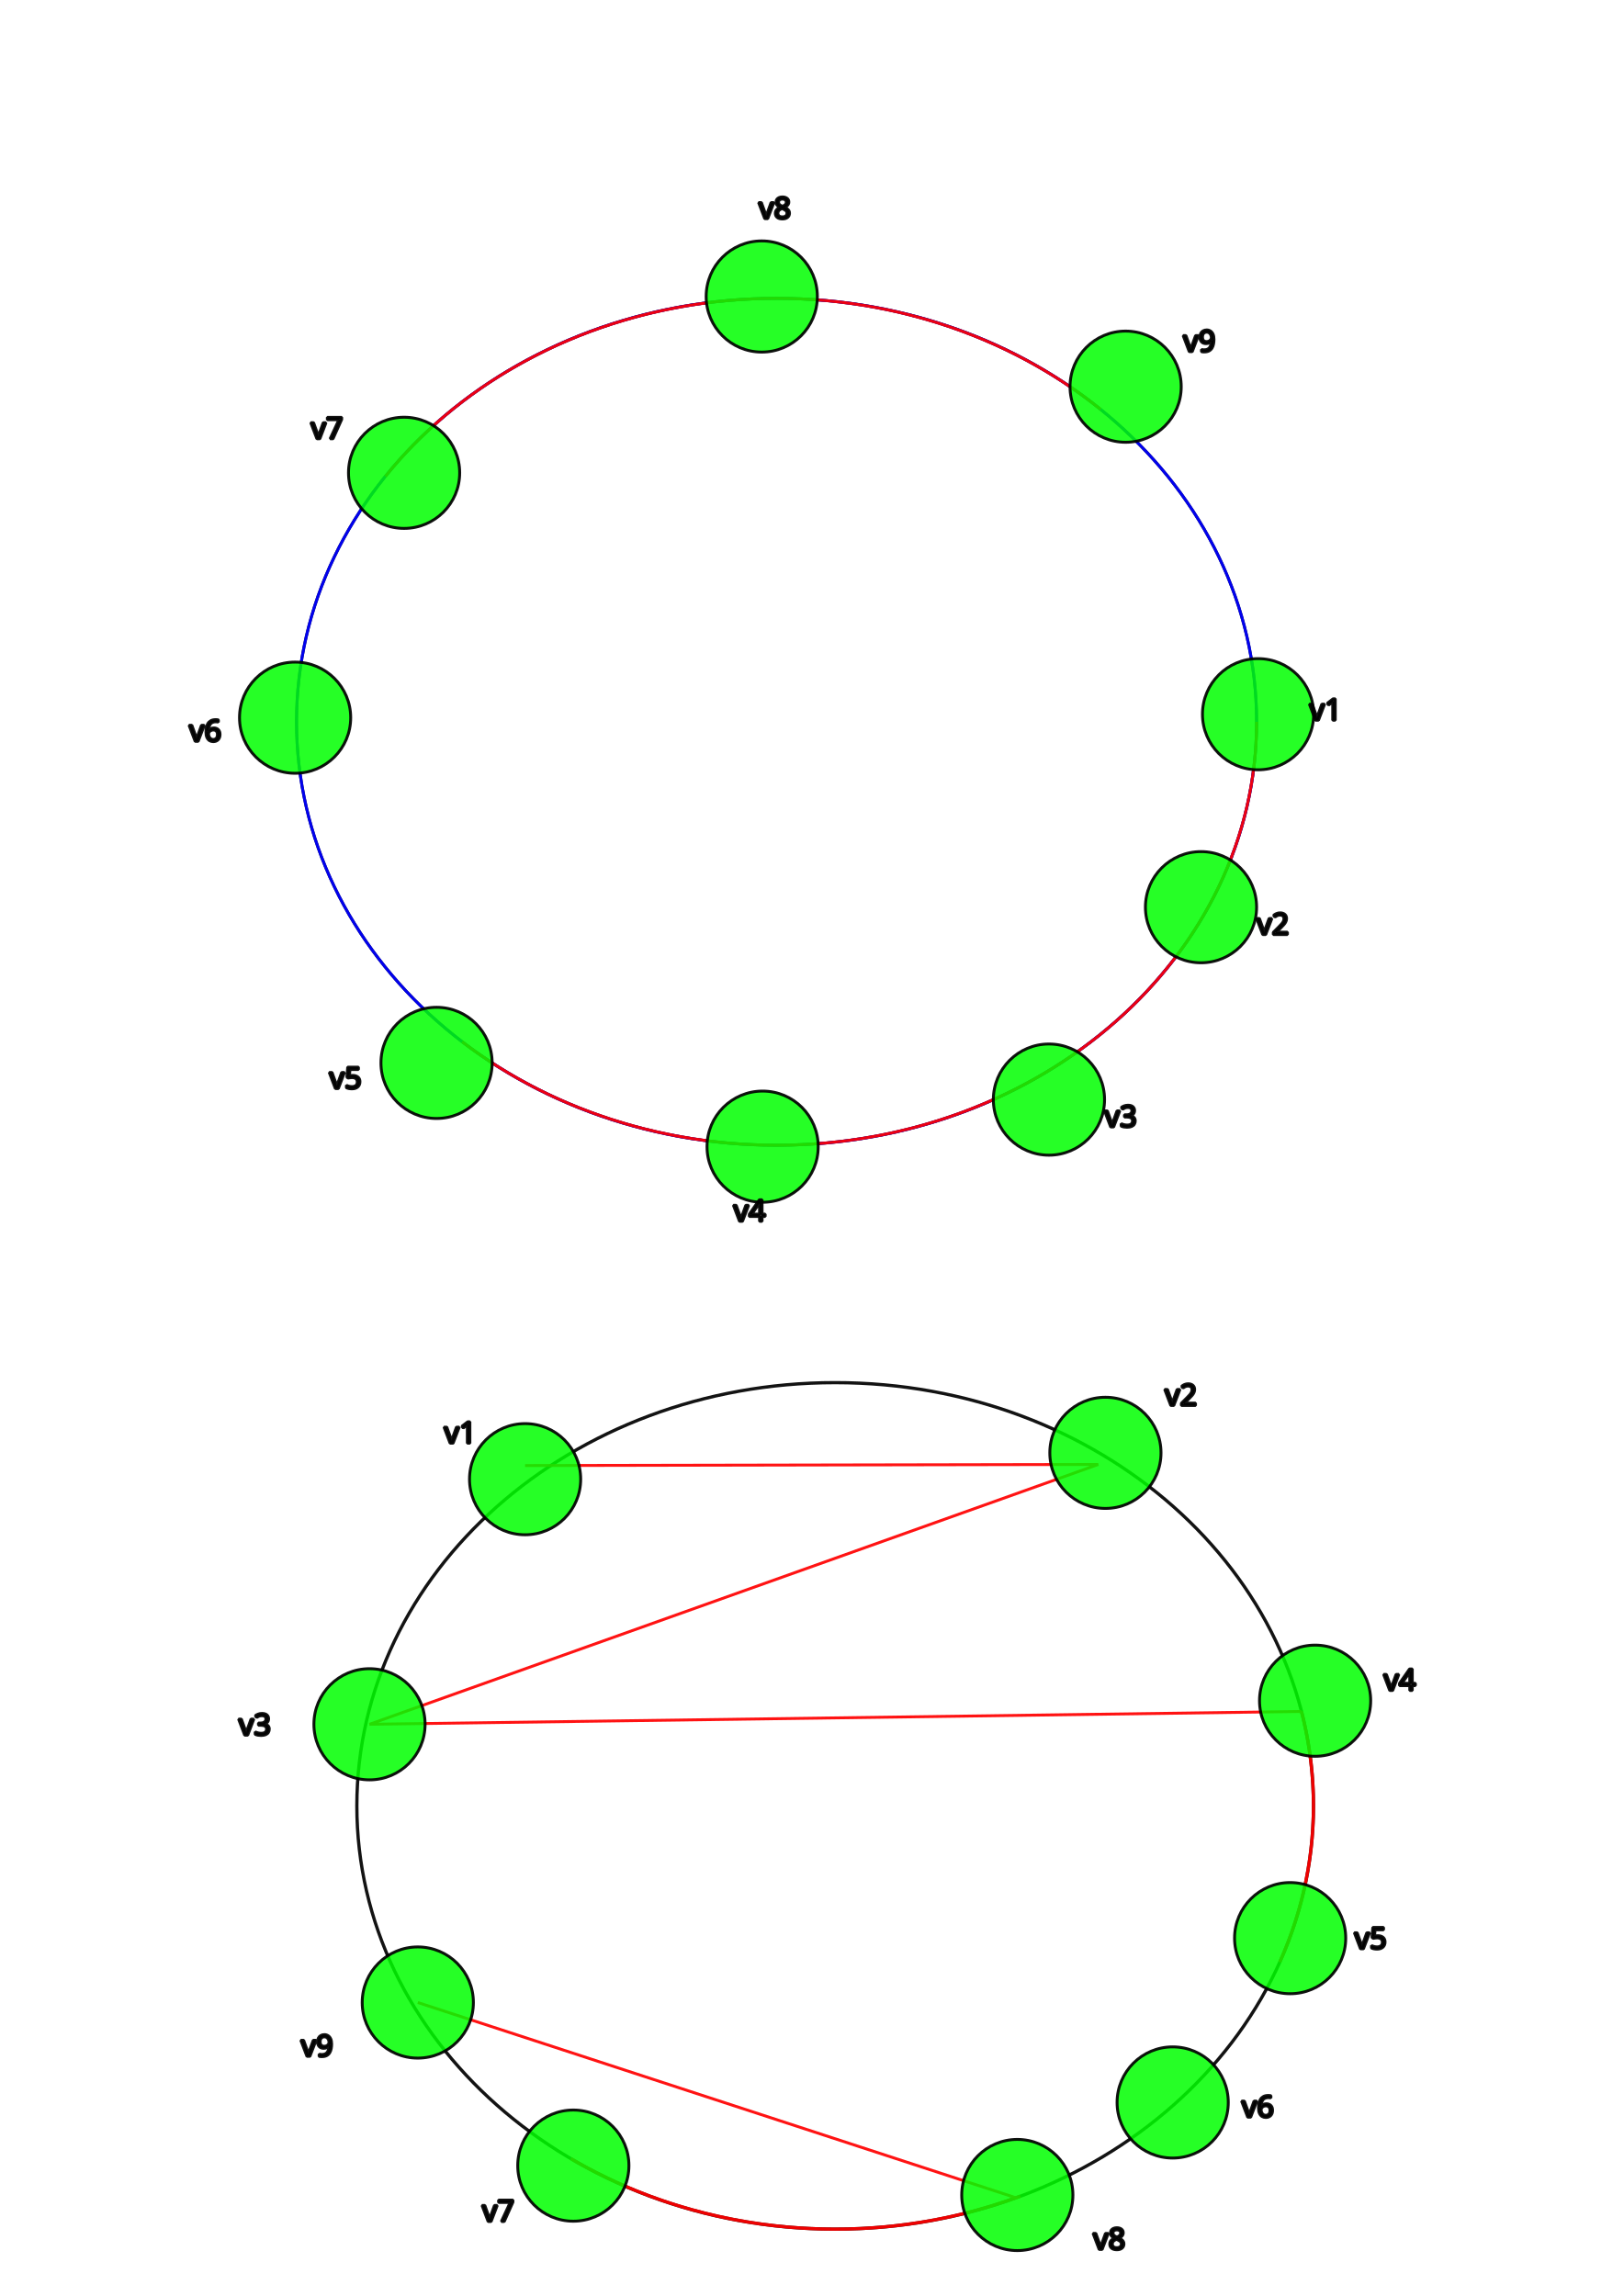
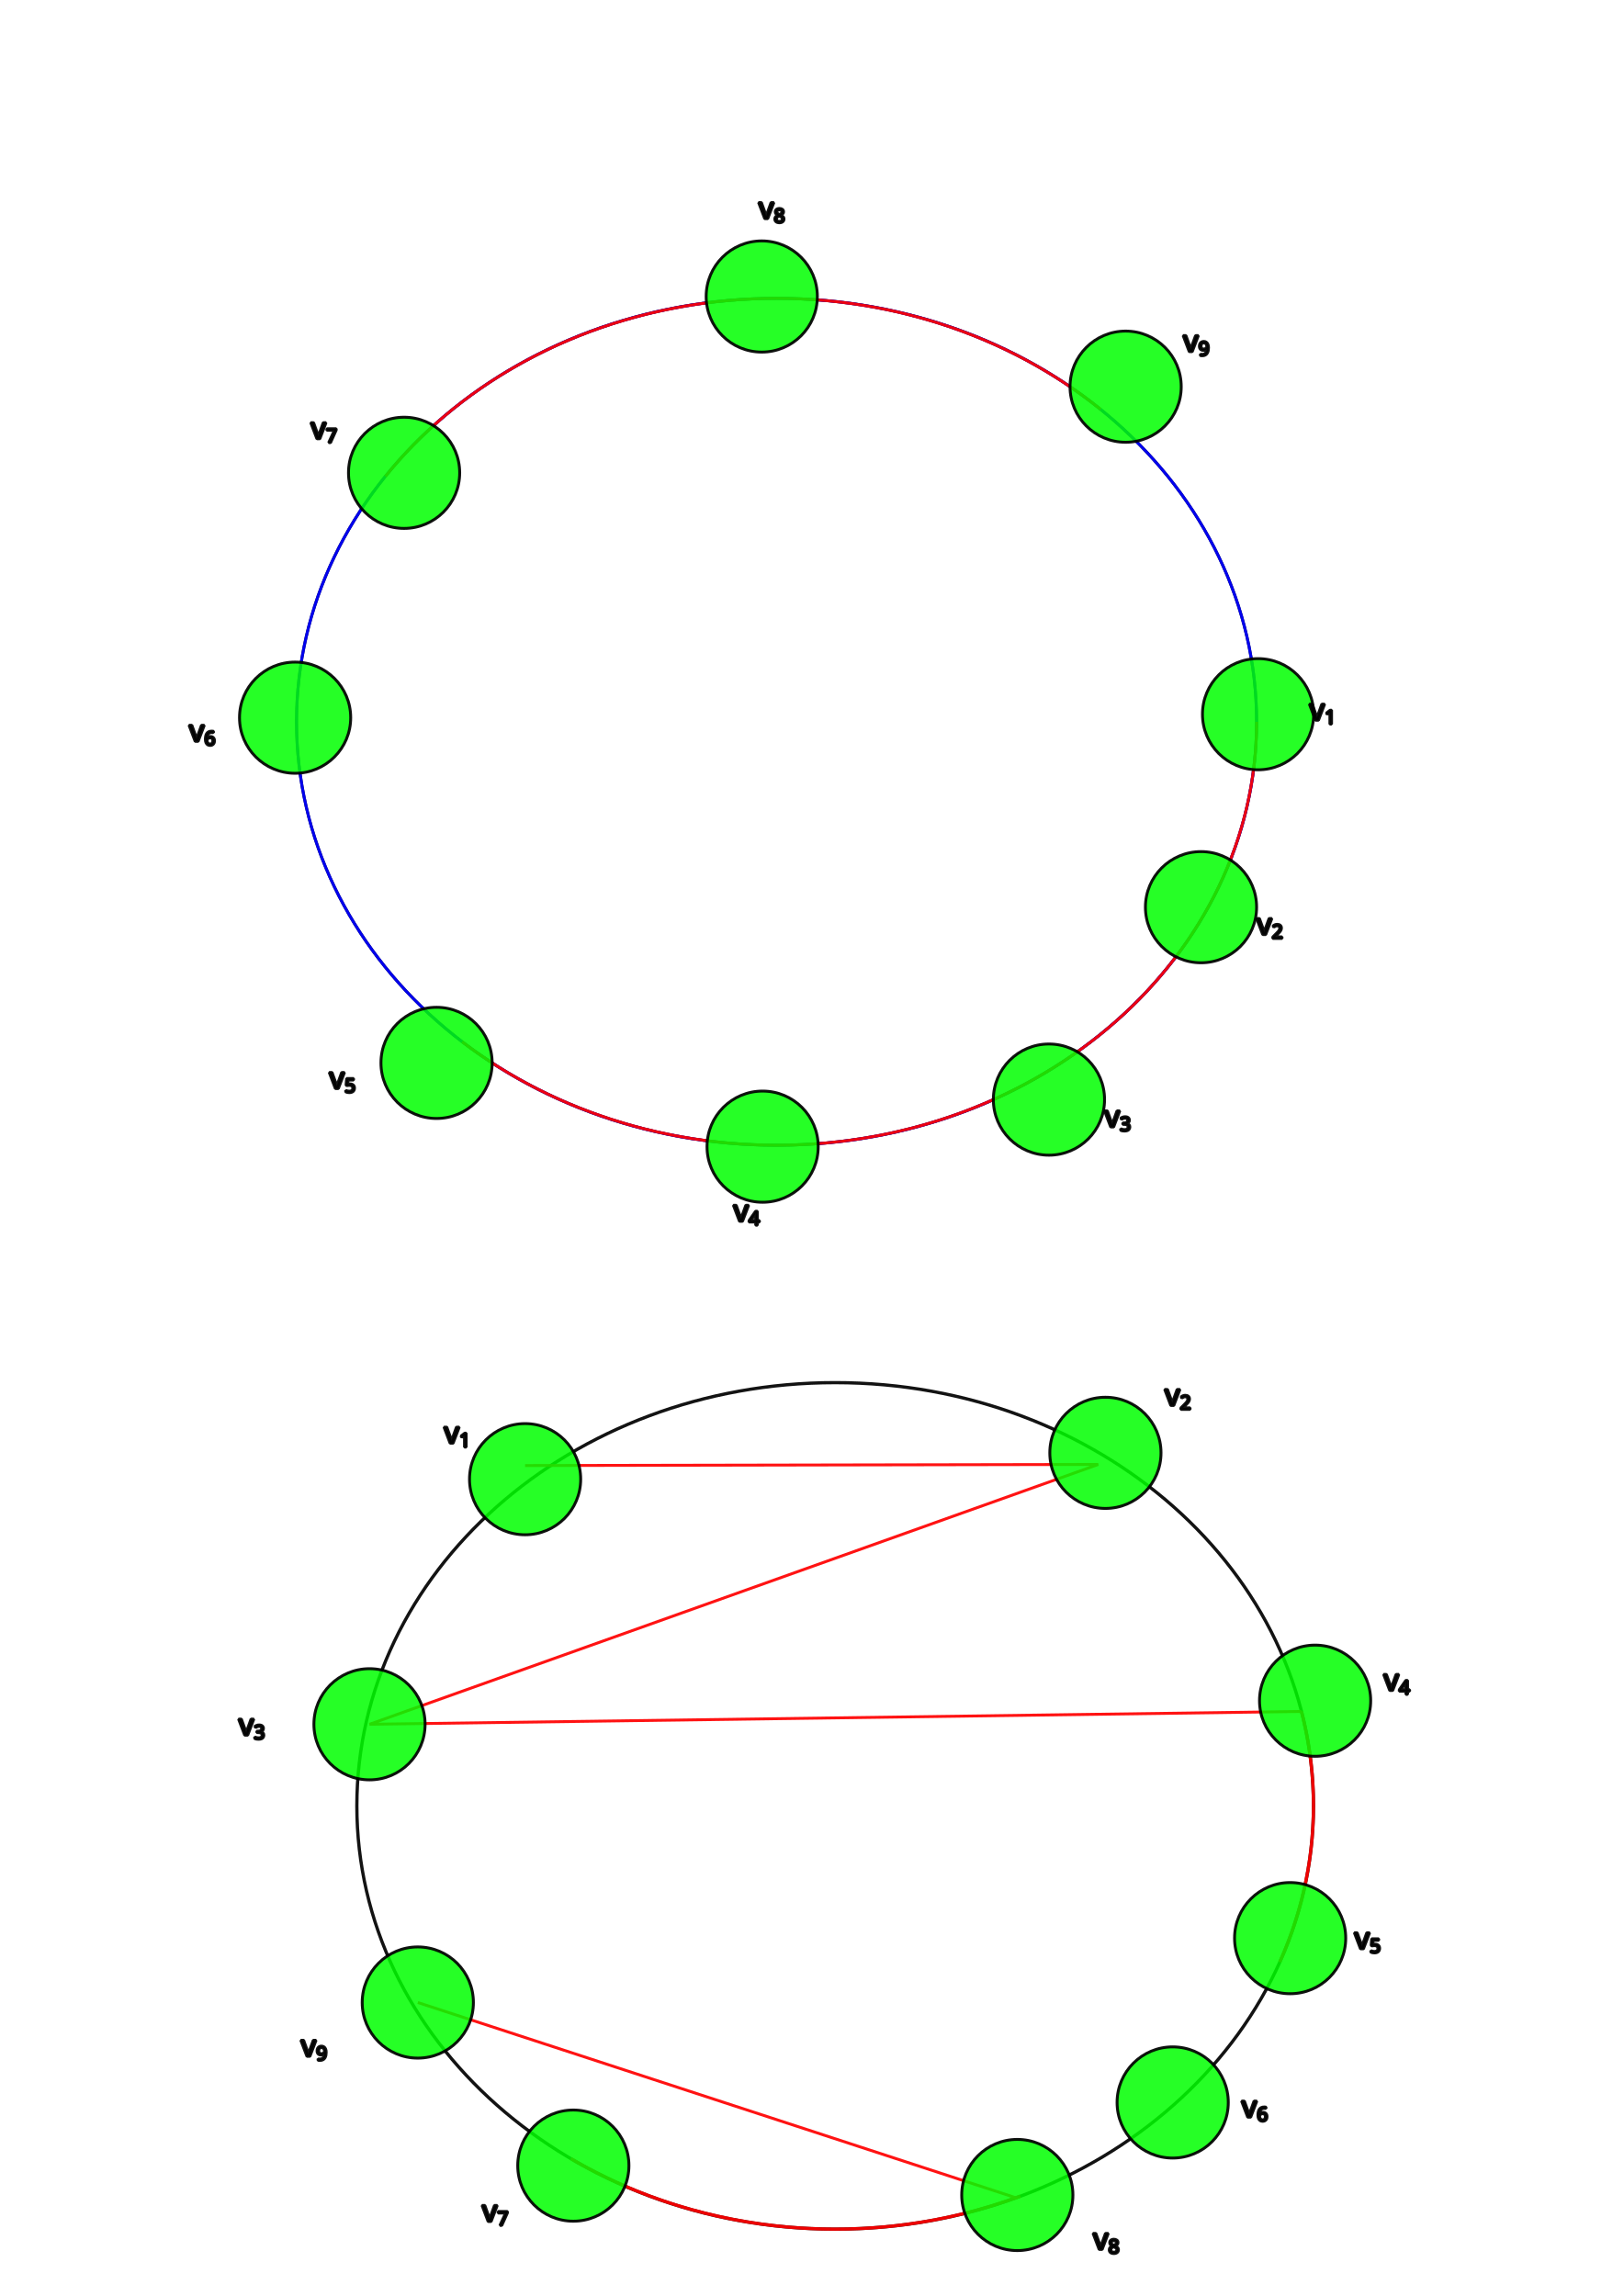
<svg xmlns="http://www.w3.org/2000/svg" width="210mm" height="297mm" viewBox="0 0 210 297" version="1.1" id="svg1">
  <defs id="defs1">
    <rect x="563.525" y="132.274" width="71.573" height="28.992" id="rect13" />
    <rect x="345.182" y="75.197" width="68.855" height="34.428" id="rect12" />
    <rect x="129.556" y="182.104" width="40.793" height="49.056" id="rect11" />
    <rect x="64.325" y="370.549" width="54.359" height="40.769" id="rect10" />
    <rect x="156.736" y="560.807" width="75.197" height="48.017" id="rect9" />
    <rect x="358.498" y="583.73" width="79.094" height="38.684" id="rect8" />
    <rect x="539.93" y="537.592" width="76.142" height="38.617" id="rect7" />
    <rect x="614.26" y="443.527" width="65.231" height="30.305" id="rect6" />
    <rect x="640.059" y="338.731" width="62.988" height="28.194" id="rect5" />
    <rect x="659.56" y="321.626" width="57.077" height="54.359" id="rect4" />
    <rect x="672.243" y="331.592" width="57.983" height="50.735" id="rect3" />
    <rect x="640.059" y="338.731" width="62.988" height="28.194" id="rect5-2" />
    <rect x="640.059" y="338.731" width="62.988" height="28.194" id="rect5-1" />
    <rect x="640.059" y="338.731" width="62.988" height="28.194" id="rect5-22" />
    <rect x="640.059" y="338.731" width="62.988" height="28.194" id="rect5-26" />
    <rect x="640.059" y="338.731" width="62.988" height="28.194" id="rect5-5" />
    <rect x="640.059" y="338.731" width="62.988" height="28.194" id="rect5-0" />
    <rect x="640.059" y="338.731" width="62.988" height="28.194" id="rect5-9" />
    <rect x="640.059" y="338.731" width="62.988" height="28.194" id="rect5-4" />
    <rect x="64.325" y="370.549" width="54.359" height="40.769" id="rect10-0" />
  </defs>
  <g id="layer1">
    <ellipse style="fill:none;fill-opacity:0.85;stroke:#000000;stroke-width:0.374;stroke-linejoin:bevel;stroke-opacity:0.922" id="path2" cx="100.438" cy="93.367" rx="62.085" ry="54.774" />
    <ellipse style="fill:none;fill-opacity:0.85;stroke:#0000ff;stroke-width:0.374;stroke-linejoin:bevel;stroke-opacity:0.922" id="path2-82" cx="100.438" cy="93.367" rx="62.085" ry="54.774" />
    <path style="fill:none;fill-opacity:0.85;stroke:#ff0000;stroke-width:0.374;stroke-linejoin:bevel;stroke-opacity:0.922" id="path2-8" d="M 162.523,93.367 A 62.085,54.774 0 0 1 126.223,143.193 62.085,54.774 0 0 1 59.771,134.754" />
    <ellipse style="fill:none;fill-opacity:0.85;stroke:#000000;stroke-width:0.422;stroke-linejoin:bevel;stroke-opacity:0.922" id="path13" cx="108.015" cy="233.601" rx="61.862" ry="54.75" />
    <path style="fill:none;fill-opacity:0.85;stroke:#ff0000;stroke-width:0.422;stroke-linejoin:bevel;stroke-opacity:0.922" id="path13-6" d="m 168.311,221.357 a 61.862,54.75 0 0 1 -2.799,32.446" />
    <path style="fill:none;fill-opacity:0.85;stroke:#ff0000;stroke-width:0.422;stroke-linejoin:bevel;stroke-opacity:0.922" id="path13-6-0" d="M 131.963,284.082 A 61.862,54.75 0 0 1 73.818,279.225" />
    <path style="fill:none;fill-opacity:0.85;stroke:#ff0000;stroke-width:0.374;stroke-linejoin:bevel;stroke-opacity:0.922" d="m 67.914,189.576 74.131,-0.142 -94.256,33.61 120.529,-1.659" id="path14" />
    <path style="fill:none;fill-opacity:0.85;stroke:#ff0000;stroke-width:0.374;stroke-linejoin:bevel;stroke-opacity:0.922" d="m 54.036,259.036 77.537,25.318" id="path15" />
    <path style="fill:none;fill-opacity:0.85;stroke:#ff0000;stroke-width:0.374;stroke-linejoin:bevel;stroke-opacity:0.922" id="path2-8-8" d="M 49.844,61.622 A 62.085,54.774 0 0 1 93.877,38.9 62.085,54.774 0 0 1 142.339,52.949" />
  </g>
  <g id="layer2">
    <circle style="fill:#00ff00;fill-opacity:0.85;stroke:#000000;stroke-width:0.374;stroke-linejoin:bevel;stroke-opacity:0.922" id="path3" cx="98.521" cy="38.354" r="7.191" />
    <circle style="fill:#00ff00;fill-opacity:0.85;stroke:#000000;stroke-width:0.374;stroke-linejoin:bevel;stroke-opacity:0.922" id="path3-9" cx="162.71" cy="92.387" r="7.191" />
    <circle style="fill:#00ff00;fill-opacity:0.85;stroke:#000000;stroke-width:0.374;stroke-linejoin:bevel;stroke-opacity:0.922" id="path3-9-1" cx="67.914" cy="191.341" r="7.191" />
    <circle style="fill:#00ff00;fill-opacity:0.85;stroke:#000000;stroke-width:0.374;stroke-linejoin:bevel;stroke-opacity:0.922" id="path3-9-0" cx="47.789" cy="223.044" r="7.191" />
    <circle style="fill:#00ff00;fill-opacity:0.85;stroke:#000000;stroke-width:0.374;stroke-linejoin:bevel;stroke-opacity:0.922" id="path3-9-2" cx="142.967" cy="187.932" r="7.191" />
    <circle style="fill:#00ff00;fill-opacity:0.85;stroke:#000000;stroke-width:0.374;stroke-linejoin:bevel;stroke-opacity:0.922" id="path3-9-5" cx="54.036" cy="259.036" r="7.191" />
    <circle style="fill:#00ff00;fill-opacity:0.85;stroke:#000000;stroke-width:0.374;stroke-linejoin:bevel;stroke-opacity:0.922" id="path3-9-29" cx="170.088" cy="219.995" r="7.191" />
    <circle style="fill:#00ff00;fill-opacity:0.85;stroke:#000000;stroke-width:0.374;stroke-linejoin:bevel;stroke-opacity:0.922" id="path3-9-9" cx="74.151" cy="280.134" r="7.191" />
    <circle style="fill:#00ff00;fill-opacity:0.85;stroke:#000000;stroke-width:0.374;stroke-linejoin:bevel;stroke-opacity:0.922" id="path3-9-10" cx="166.859" cy="250.709" r="7.191" />
    <circle style="fill:#00ff00;fill-opacity:0.85;stroke:#000000;stroke-width:0.374;stroke-linejoin:bevel;stroke-opacity:0.922" id="path3-9-56" cx="131.573" cy="283.935" r="7.191" />
    <circle style="fill:#00ff00;fill-opacity:0.85;stroke:#000000;stroke-width:0.374;stroke-linejoin:bevel;stroke-opacity:0.922" id="path3-3" cx="145.582" cy="50.019" r="7.191" />
    <circle style="fill:#00ff00;fill-opacity:0.85;stroke:#000000;stroke-width:0.374;stroke-linejoin:bevel;stroke-opacity:0.922" id="path3-8" cx="52.263" cy="61.161" r="7.191" />
    <circle style="fill:#00ff00;fill-opacity:0.85;stroke:#000000;stroke-width:0.374;stroke-linejoin:bevel;stroke-opacity:0.922" id="path3-2" cx="38.167" cy="92.836" r="7.191" />
    <circle style="fill:#00ff00;fill-opacity:0.85;stroke:#000000;stroke-width:0.374;stroke-linejoin:bevel;stroke-opacity:0.922" id="path3-2-7" cx="151.667" cy="271.965" r="7.191" />
    <circle style="fill:#00ff00;fill-opacity:0.85;stroke:#000000;stroke-width:0.374;stroke-linejoin:bevel;stroke-opacity:0.922" id="path3-1" cx="56.461" cy="137.49" r="7.191" />
    <circle style="fill:#00ff00;fill-opacity:0.85;stroke:#000000;stroke-width:0.374;stroke-linejoin:bevel;stroke-opacity:0.922" id="path3-7" cx="98.632" cy="148.327" r="7.191" />
    <circle style="fill:#00ff00;fill-opacity:0.85;stroke:#000000;stroke-width:0.374;stroke-linejoin:bevel;stroke-opacity:0.922" id="path3-0" cx="155.332" cy="117.35" r="7.191" />
    <circle style="fill:#00ff00;fill-opacity:0.85;stroke:#000000;stroke-width:0.374;stroke-linejoin:bevel;stroke-opacity:0.922" id="path3-16" cx="135.665" cy="142.238" r="7.191" />
    <text xml:space="preserve" transform="scale(0.2645833)" id="text3" style="font-size:14.667px;font-family:'CMU Sans Serif';-inkscape-font-specification:'CMU Sans Serif, Normal';white-space:pre;shape-inside:url(#rect3);display:inline;fill:none;fill-opacity:0.85;stroke:#0000ff;stroke-width:1.414;stroke-linejoin:bevel;stroke-opacity:0.922" />
    <text xml:space="preserve" transform="scale(0.2645833)" id="text4" style="font-size:14.667px;font-family:'CMU Sans Serif';-inkscape-font-specification:'CMU Sans Serif, Normal';white-space:pre;shape-inside:url(#rect4);display:inline;fill:#000000;fill-opacity:0.85;stroke:#000000;stroke-width:1.414;stroke-linejoin:bevel;stroke-opacity:0.922" />
    <text xml:space="preserve" transform="scale(0.2645833)" id="text5" style="font-size:14.667px;font-family:'CMU Sans Serif';-inkscape-font-specification:'CMU Sans Serif, Normal';white-space:pre;shape-inside:url(#rect5);display:inline;fill:#000000;fill-opacity:0.85;stroke:#000000;stroke-width:1.414;stroke-linejoin:bevel;stroke-opacity:0.922">
-       <tspan x="640.059" y="352.111" id="tspan1">v1</tspan>
+       <tspan x="640.059" y="352.111" id="tspan38">v<tspan style="font-size:65%;baseline-shift:sub" id="tspan37">1</tspan>
+       </tspan>
    </text>
    <text xml:space="preserve" transform="matrix(0.2645833,0,0,0.2645833,-111.9245,93.52519)" id="text5-2" style="font-size:14.667px;font-family:'CMU Sans Serif';-inkscape-font-specification:'CMU Sans Serif, Normal';white-space:pre;shape-inside:url(#rect5-2);display:inline;fill:#000000;fill-opacity:0.85;stroke:#000000;stroke-width:1.414;stroke-linejoin:bevel;stroke-opacity:0.922">
-       <tspan x="640.059" y="352.111" id="tspan2">v1</tspan>
+       <tspan x="640.059" y="352.111" id="tspan40">v<tspan style="font-size:65%;baseline-shift:sub" id="tspan39">1</tspan>
+       </tspan>
    </text>
    <text xml:space="preserve" transform="scale(0.2645833)" id="text6" style="font-size:14.667px;font-family:'CMU Sans Serif';-inkscape-font-specification:'CMU Sans Serif, Normal';white-space:pre;shape-inside:url(#rect6);display:inline;fill:#000000;fill-opacity:0.85;stroke:#000000;stroke-width:1.414;stroke-linejoin:bevel;stroke-opacity:0.922">
-       <tspan x="614.26" y="456.908" id="tspan3">v2</tspan>
+       <tspan x="614.26" y="456.908" id="tspan42">v<tspan style="font-size:65%;baseline-shift:sub" id="tspan41">2</tspan>
+       </tspan>
    </text>
    <text xml:space="preserve" transform="scale(0.2645833)" id="text7" style="font-size:14.667px;font-family:'CMU Sans Serif';-inkscape-font-specification:'CMU Sans Serif, Normal';white-space:pre;shape-inside:url(#rect7);display:inline;fill:#000000;fill-opacity:0.85;stroke:#000000;stroke-width:1.414;stroke-linejoin:bevel;stroke-opacity:0.922">
-       <tspan x="539.93" y="550.973" id="tspan4">v3</tspan>
+       <tspan x="539.93" y="550.973" id="tspan44">v<tspan style="font-size:65%;baseline-shift:sub" id="tspan43">3</tspan>
+       </tspan>
    </text>
    <text xml:space="preserve" transform="scale(0.2645833)" id="text8" style="font-size:14.667px;font-family:'CMU Sans Serif';-inkscape-font-specification:'CMU Sans Serif, Normal';white-space:pre;shape-inside:url(#rect8);display:inline;fill:#000000;fill-opacity:0.85;stroke:#000000;stroke-width:1.414;stroke-linejoin:bevel;stroke-opacity:0.922">
-       <tspan x="358.498" y="597.111" id="tspan5">v4</tspan>
+       <tspan x="358.498" y="597.111" id="tspan46">v<tspan style="font-size:65%;baseline-shift:sub" id="tspan45">4</tspan>
+       </tspan>
    </text>
    <text xml:space="preserve" transform="matrix(0.2645833,0,0,0.2645833,1.112475,-11.11134)" id="text9" style="font-size:14.667px;font-family:'CMU Sans Serif';-inkscape-font-specification:'CMU Sans Serif, Normal';white-space:pre;shape-inside:url(#rect9);display:inline;fill:#000000;fill-opacity:0.85;stroke:#000000;stroke-width:1.414;stroke-linejoin:bevel;stroke-opacity:0.922">
-       <tspan x="156.736" y="574.188" id="tspan6">v5</tspan>
+       <tspan x="156.736" y="574.188" id="tspan48">v<tspan style="font-size:65%;baseline-shift:sub" id="tspan47">5</tspan>
+       </tspan>
    </text>
    <text xml:space="preserve" transform="matrix(0.2645833,0,0,0.2645833,7.430993,-5.683499)" id="text10" style="font-size:14.667px;font-family:'CMU Sans Serif';-inkscape-font-specification:'CMU Sans Serif, Normal';white-space:pre;shape-inside:url(#rect10);display:inline;fill:#000000;fill-opacity:0.85;stroke:#000000;stroke-width:1.414;stroke-linejoin:bevel;stroke-opacity:0.922">
-       <tspan x="64.324" y="383.93" id="tspan7">v6</tspan>
+       <tspan x="64.324" y="383.93" id="tspan50">v<tspan style="font-size:65%;baseline-shift:sub" id="tspan49">6</tspan>
+       </tspan>
    </text>
    <text xml:space="preserve" transform="matrix(0.2645833,0,0,0.2645833,143.5602,172.2894)" id="text10-3" style="font-size:14.667px;font-family:'CMU Sans Serif';-inkscape-font-specification:'CMU Sans Serif, Normal';white-space:pre;shape-inside:url(#rect10-0);display:inline;fill:#000000;fill-opacity:0.85;stroke:#000000;stroke-width:1.414;stroke-linejoin:bevel;stroke-opacity:0.922">
-       <tspan x="64.324" y="383.93" id="tspan8">v6</tspan>
+       <tspan x="64.324" y="383.93" id="tspan52">v<tspan style="font-size:65%;baseline-shift:sub" id="tspan51">6</tspan>
+       </tspan>
    </text>
    <text xml:space="preserve" transform="matrix(0.2645833,0,0,0.2645833,5.915002,5.033899)" id="text11" style="font-size:14.667px;font-family:'CMU Sans Serif';-inkscape-font-specification:'CMU Sans Serif, Normal';white-space:pre;shape-inside:url(#rect11);display:inline;fill:#000000;fill-opacity:0.85;stroke:#000000;stroke-width:1.414;stroke-linejoin:bevel;stroke-opacity:0.922">
-       <tspan x="129.557" y="195.484" id="tspan9">v7</tspan>
+       <tspan x="129.557" y="195.484" id="tspan54">v<tspan style="font-size:65%;baseline-shift:sub" id="tspan53">7</tspan>
+       </tspan>
    </text>
    <text xml:space="preserve" transform="matrix(0.2645833,0,0,0.2645833,6.784974,4.849412)" id="text12" style="font-style:normal;font-variant:normal;font-weight:normal;font-stretch:normal;font-size:14.667px;font-family:'CMU Sans Serif';-inkscape-font-specification:'CMU Sans Serif, Normal';font-variant-ligatures:normal;font-variant-caps:normal;font-variant-numeric:normal;font-variant-east-asian:normal;white-space:pre;shape-inside:url(#rect12);display:inline;fill:#000000;fill-opacity:0.85;stroke:#000000;stroke-width:1.414;stroke-linejoin:bevel;stroke-opacity:0.922">
-       <tspan x="345.182" y="88.578" id="tspan10">v8</tspan>
+       <tspan x="345.182" y="88.578" id="tspan56">v<tspan style="font-size:65%;baseline-shift:sub" id="tspan55">8</tspan>
+       </tspan>
    </text>
    <text xml:space="preserve" transform="matrix(0.2645833,0,0,0.2645833,3.920635,6.951574)" id="text13" style="font-size:14.667px;font-family:'CMU Sans Serif';-inkscape-font-specification:'CMU Sans Serif, Normal';white-space:pre;shape-inside:url(#rect13);display:inline;fill:#000000;fill-opacity:0.85;stroke:#000000;stroke-width:1.414;stroke-linejoin:bevel;stroke-opacity:0.922">
-       <tspan x="563.525" y="145.654" id="tspan11">v9</tspan>
+       <tspan x="563.525" y="145.654" id="tspan58">v<tspan style="font-size:65%;baseline-shift:sub" id="tspan57">9</tspan>
+       </tspan>
    </text>
    <text xml:space="preserve" transform="matrix(0.2645833,0,0,0.2645833,-18.71564,88.64695)" id="text5-3" style="font-size:14.667px;font-family:'CMU Sans Serif';-inkscape-font-specification:'CMU Sans Serif, Normal';white-space:pre;shape-inside:url(#rect5-1);display:inline;fill:#000000;fill-opacity:0.85;stroke:#000000;stroke-width:1.414;stroke-linejoin:bevel;stroke-opacity:0.922">
-       <tspan x="640.059" y="352.111" id="tspan12">v2</tspan>
+       <tspan x="640.059" y="352.111" id="tspan60">v<tspan style="font-size:65%;baseline-shift:sub" id="tspan59">2</tspan>
+       </tspan>
    </text>
    <text xml:space="preserve" transform="matrix(0.2645833,0,0,0.2645833,-138.4921,131.2916)" id="text5-27" style="font-size:14.667px;font-family:'CMU Sans Serif';-inkscape-font-specification:'CMU Sans Serif, Normal';white-space:pre;shape-inside:url(#rect5-22);display:inline;fill:#000000;fill-opacity:0.85;stroke:#000000;stroke-width:1.414;stroke-linejoin:bevel;stroke-opacity:0.922">
-       <tspan x="640.059" y="352.111" id="tspan13">v3</tspan>
+       <tspan x="640.059" y="352.111" id="tspan62">v<tspan style="font-size:65%;baseline-shift:sub" id="tspan61">3</tspan>
+       </tspan>
    </text>
    <text xml:space="preserve" transform="matrix(0.2645833,0,0,0.2645833,9.598611,125.511)" id="text5-5" style="font-size:14.667px;font-family:'CMU Sans Serif';-inkscape-font-specification:'CMU Sans Serif, Normal';white-space:pre;shape-inside:url(#rect5-26);display:inline;fill:#000000;fill-opacity:0.85;stroke:#000000;stroke-width:1.414;stroke-linejoin:bevel;stroke-opacity:0.922">
-       <tspan x="640.059" y="352.111" id="tspan14">v4</tspan>
+       <tspan x="640.059" y="352.111" id="tspan64">v<tspan style="font-size:65%;baseline-shift:sub" id="tspan63">4</tspan>
+       </tspan>
    </text>
    <text xml:space="preserve" transform="matrix(0.2645833,0,0,0.2645833,-130.4431,172.8359)" id="text5-0" style="font-size:14.667px;font-family:'CMU Sans Serif';-inkscape-font-specification:'CMU Sans Serif, Normal';white-space:pre;shape-inside:url(#rect5-5);display:inline;fill:#000000;fill-opacity:0.85;stroke:#000000;stroke-width:1.414;stroke-linejoin:bevel;stroke-opacity:0.922">
-       <tspan x="640.059" y="352.111" id="tspan15">v9</tspan>
+       <tspan x="640.059" y="352.111" id="tspan66">v<tspan style="font-size:65%;baseline-shift:sub" id="tspan65">9</tspan>
+       </tspan>
    </text>
    <text xml:space="preserve" transform="matrix(0.2645833,0,0,0.2645833,5.815546,158.928)" id="text5-58" style="font-size:14.667px;font-family:'CMU Sans Serif';-inkscape-font-specification:'CMU Sans Serif, Normal';white-space:pre;shape-inside:url(#rect5-0);display:inline;fill:#000000;fill-opacity:0.85;stroke:#000000;stroke-width:1.414;stroke-linejoin:bevel;stroke-opacity:0.922">
-       <tspan x="640.059" y="352.111" id="tspan16">v5</tspan>
+       <tspan x="640.059" y="352.111" id="tspan68">v<tspan style="font-size:65%;baseline-shift:sub" id="tspan67">5</tspan>
+       </tspan>
    </text>
    <text xml:space="preserve" transform="matrix(0.2645833,0,0,0.2645833,-107.0067,194.2002)" id="text5-57" style="font-size:14.667px;font-family:'CMU Sans Serif';-inkscape-font-specification:'CMU Sans Serif, Normal';white-space:pre;shape-inside:url(#rect5-9);display:inline;fill:#000000;fill-opacity:0.85;stroke:#000000;stroke-width:1.414;stroke-linejoin:bevel;stroke-opacity:0.922">
-       <tspan x="640.059" y="352.111" id="tspan17">v7</tspan>
+       <tspan x="640.059" y="352.111" id="tspan70">v<tspan style="font-size:65%;baseline-shift:sub" id="tspan69">7</tspan>
+       </tspan>
    </text>
    <text xml:space="preserve" transform="matrix(0.2645833,0,0,0.2645833,-27.98144,197.8159)" id="text5-7" style="font-size:14.667px;font-family:'CMU Sans Serif';-inkscape-font-specification:'CMU Sans Serif, Normal';white-space:pre;shape-inside:url(#rect5-4);display:inline;fill:#000000;fill-opacity:0.85;stroke:#000000;stroke-width:1.414;stroke-linejoin:bevel;stroke-opacity:0.922">
-       <tspan x="640.059" y="352.111" id="tspan18">v8</tspan>
+       <tspan x="640.059" y="352.111" id="tspan72">v<tspan style="font-size:65%;baseline-shift:sub" id="tspan71">8</tspan>
+       </tspan>
    </text>
  </g>
</svg>
